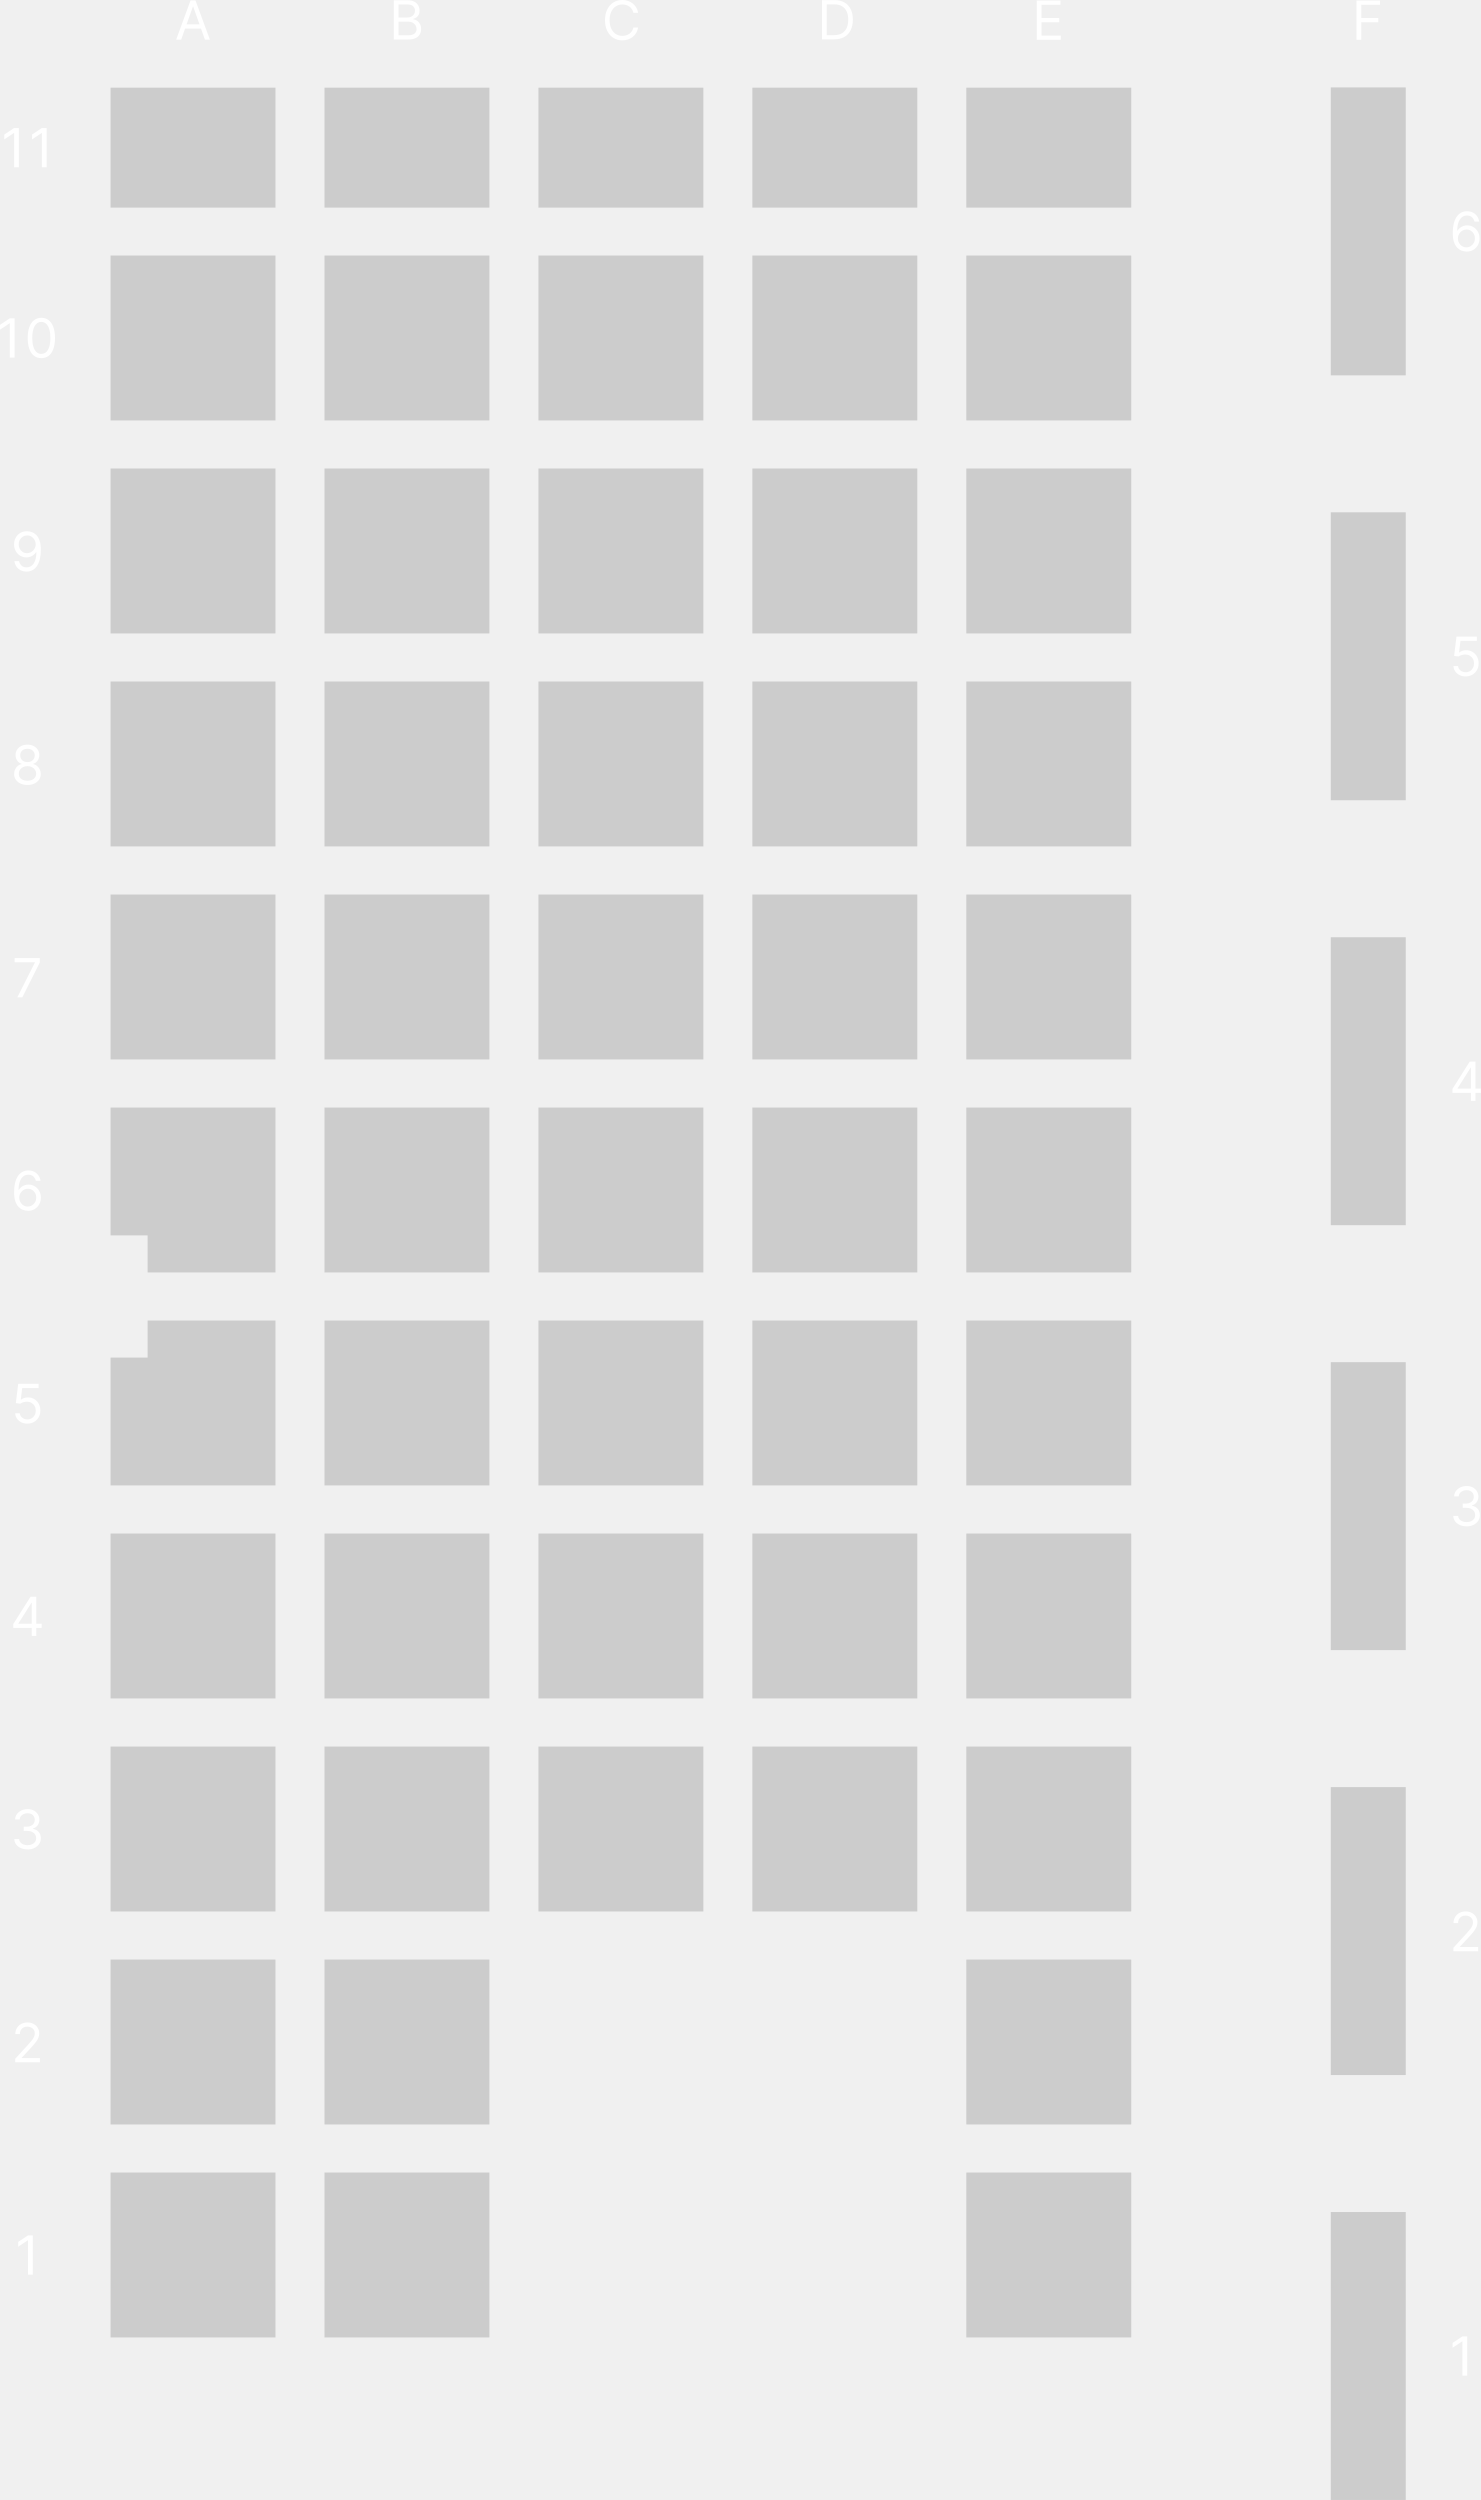
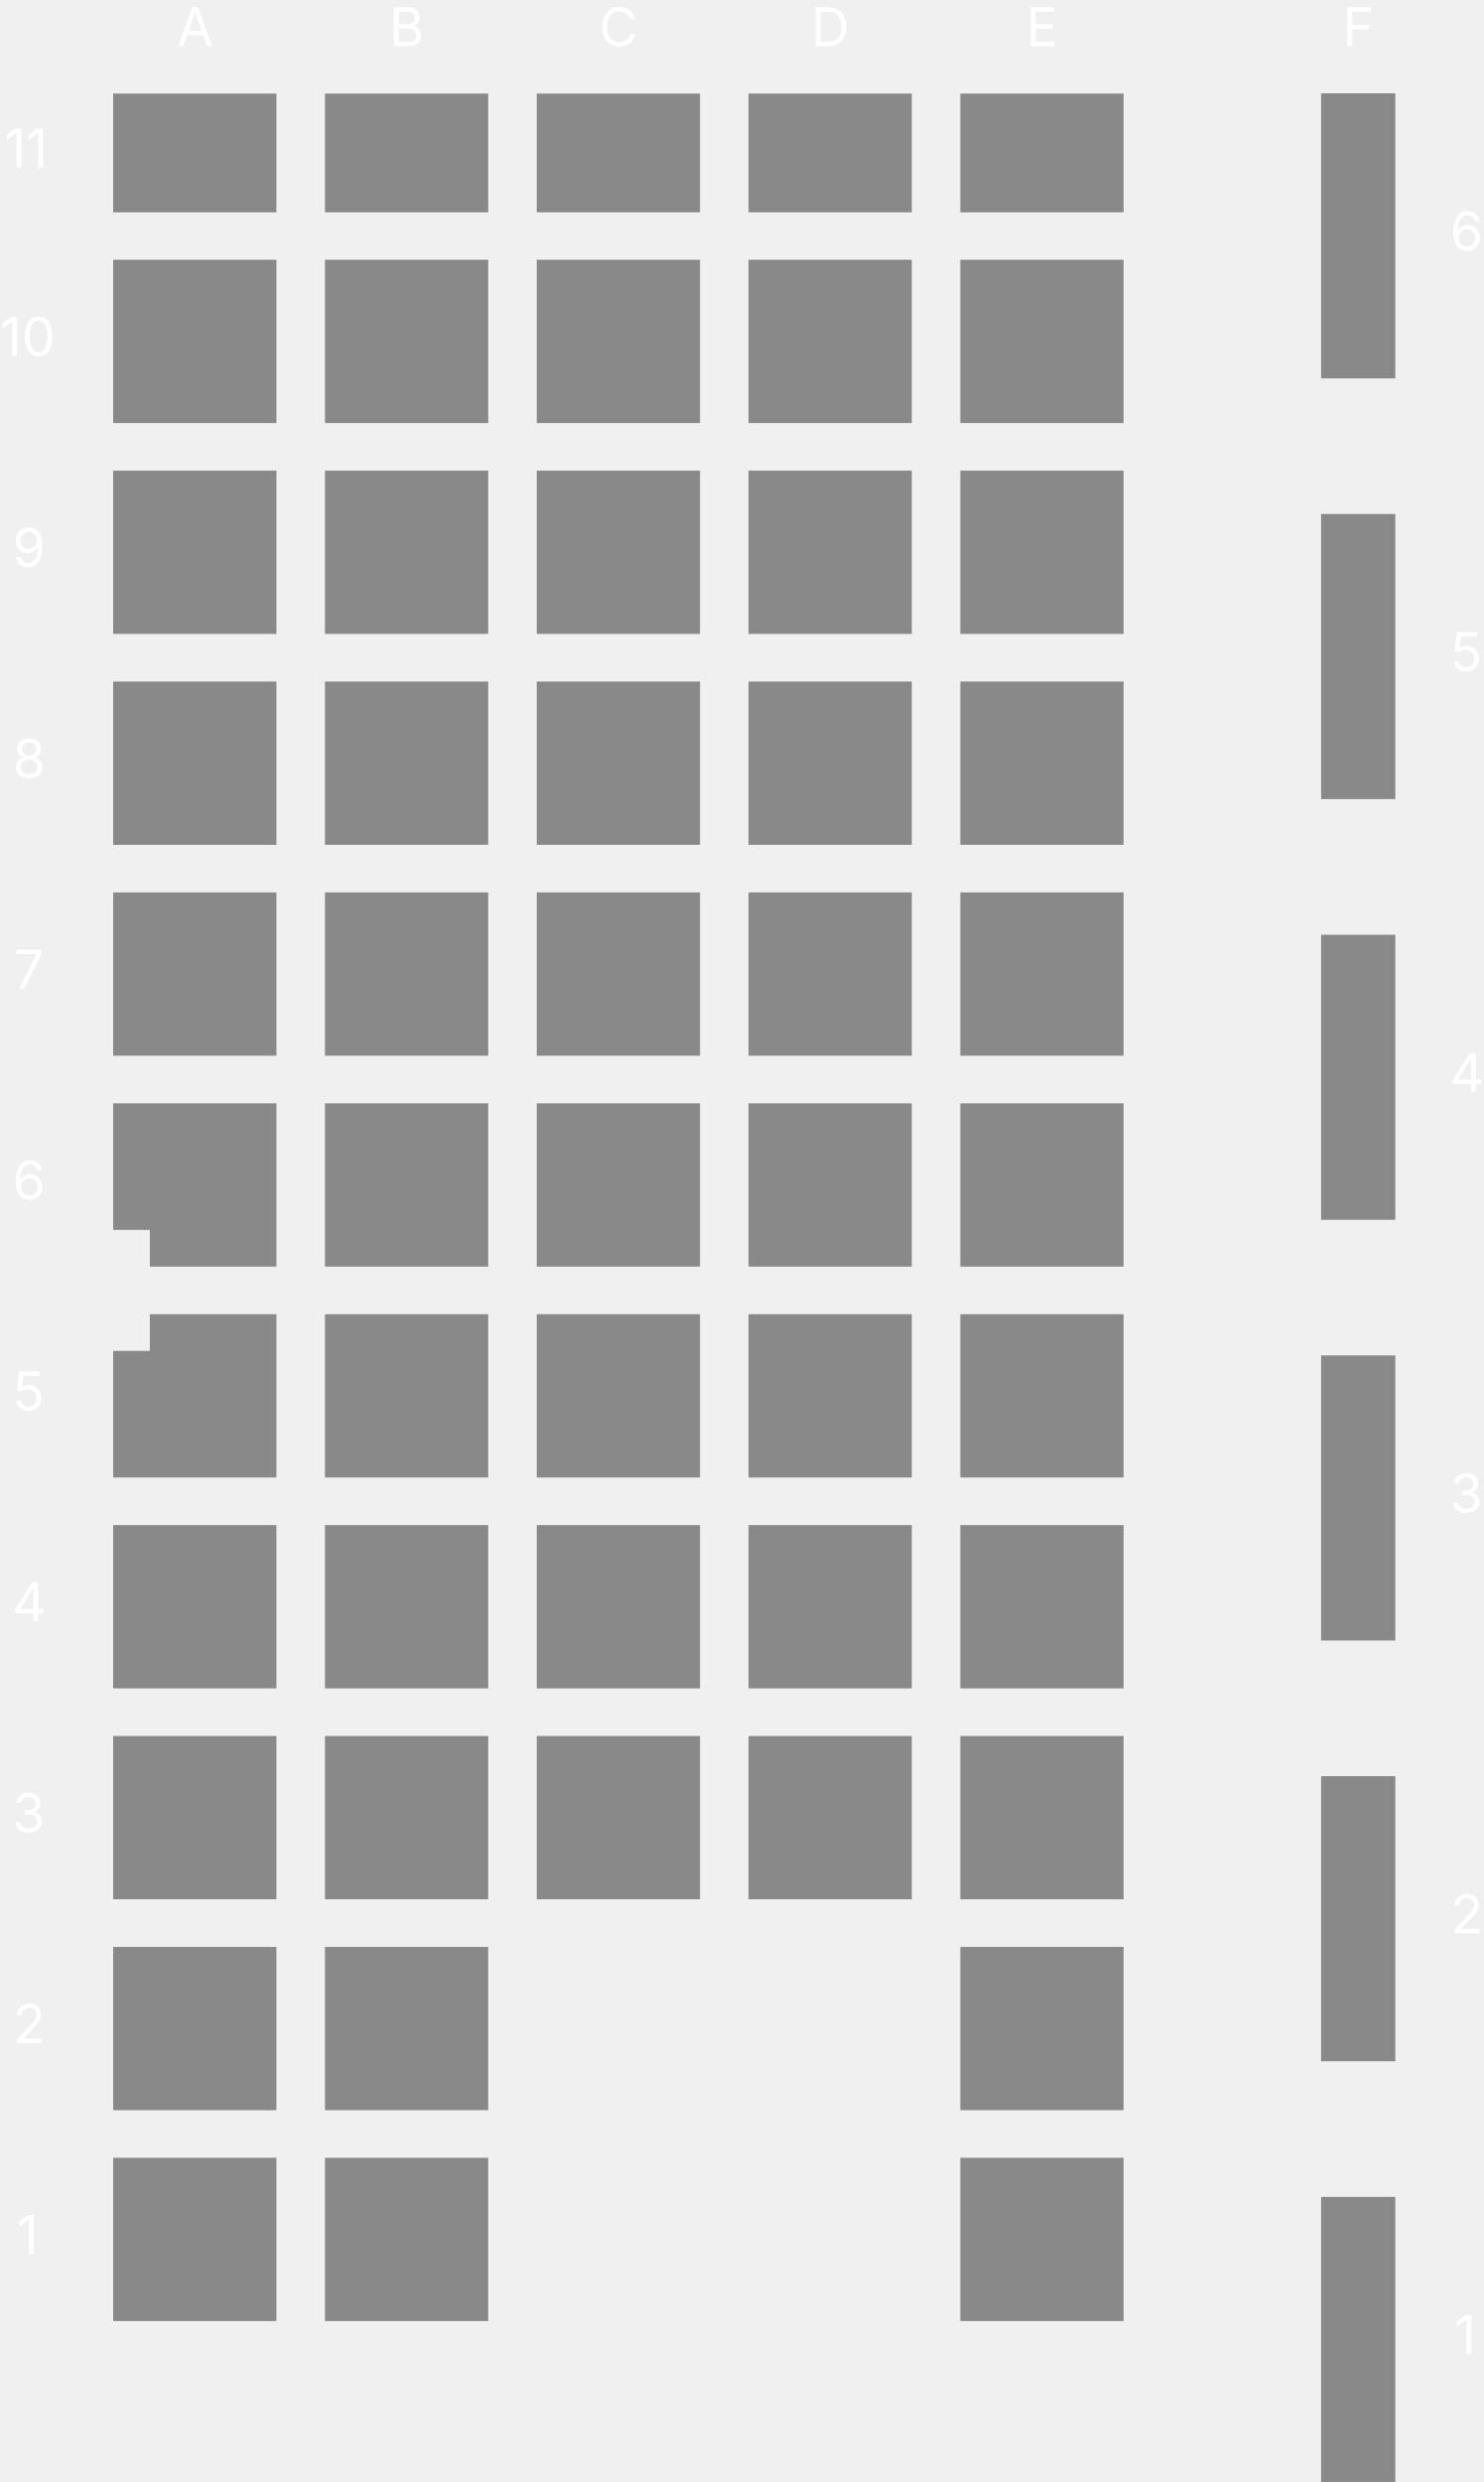
- <svg xmlns="http://www.w3.org/2000/svg" id="Layer_2" data-name="Layer 2" viewBox="0 0 493.86 833.76">
+ <svg xmlns="http://www.w3.org/2000/svg" id="Layer_2" data-name="Layer 2" viewBox="0 0 499.93 836.04">
  <g id="Square">
-     <rect id="A10" x="36.87" y="85.22" width="55" height="55" style="fill: #ccc;" />
-     <rect id="A11" x="36.87" y="29.24" width="55" height="40" style="fill: #ccc;" />
-     <rect id="B11" x="108.22" y="29.24" width="55" height="40" style="fill: #ccc;" />
-     <rect id="C11" x="179.57" y="29.24" width="55" height="40" style="fill: #ccc;" />
-     <rect id="D11" x="250.92" y="29.24" width="55" height="40" style="fill: #ccc;" />
-     <rect id="E11" x="322.27" y="29.24" width="55" height="40" style="fill: #ccc;" />
-     <rect id="F6" x="443.82" y="29.15" width="25" height="96.03" style="fill: #ccc;" />
-     <rect id="F5" x="443.82" y="170.86" width="25" height="96.03" style="fill: #ccc;" />
-     <rect id="F4" x="443.82" y="312.58" width="25" height="96.03" style="fill: #ccc;" />
-     <rect id="F3" x="443.82" y="454.29" width="25" height="96.03" style="fill: #ccc;" />
-     <rect id="F2" x="443.82" y="596.01" width="25" height="96.03" style="fill: #ccc;" />
-     <rect id="F1" x="443.82" y="737.72" width="25" height="96.03" style="fill: #ccc;" />
-     <rect id="B10" x="108.22" y="85.22" width="55" height="55" style="fill: #ccc;" />
-     <rect id="C10" x="179.57" y="85.22" width="55" height="55" style="fill: #ccc;" />
-     <rect id="D10" x="250.92" y="85.22" width="55" height="55" style="fill: #ccc;" />
-     <rect id="E10" x="322.27" y="85.22" width="55" height="55" style="fill: #ccc;" />
-     <rect id="A9" x="36.87" y="156.25" width="55" height="55" style="fill: #ccc;" />
-     <rect id="A8" x="36.87" y="227.29" width="55" height="55" style="fill: #ccc;" />
-     <rect id="A7" x="36.87" y="298.33" width="55" height="55" style="fill: #ccc;" />
-     <rect id="B9" x="108.22" y="156.25" width="55" height="55" style="fill: #ccc;" />
-     <rect id="C9" x="179.57" y="156.25" width="55" height="55" style="fill: #ccc;" />
-     <rect id="D9" x="250.92" y="156.25" width="55" height="55" style="fill: #ccc;" />
-     <rect id="E9" x="322.27" y="156.25" width="55" height="55" style="fill: #ccc;" />
-     <rect id="B8" x="108.22" y="227.29" width="55" height="55" style="fill: #ccc;" />
-     <rect id="C8" x="179.57" y="227.29" width="55" height="55" style="fill: #ccc;" />
-     <rect id="D8" x="250.92" y="227.29" width="55" height="55" style="fill: #ccc;" />
-     <rect id="E8" x="322.27" y="227.29" width="55" height="55" style="fill: #ccc;" />
-     <rect id="B7" x="108.22" y="298.33" width="55" height="55" style="fill: #ccc;" />
-     <rect id="C7" x="179.57" y="298.33" width="55" height="55" style="fill: #ccc;" />
-     <rect id="D7" x="250.92" y="298.33" width="55" height="55" style="fill: #ccc;" />
-     <rect id="E7" x="322.27" y="298.33" width="55" height="55" style="fill: #ccc;" />
-     <rect id="B6" x="108.22" y="369.37" width="55" height="55" style="fill: #ccc;" />
-     <rect id="C6" x="179.57" y="369.37" width="55" height="55" style="fill: #ccc;" />
-     <rect id="D6" x="250.92" y="369.37" width="55" height="55" style="fill: #ccc;" />
-     <rect id="E6" x="322.27" y="369.37" width="55" height="55" style="fill: #ccc;" />
-     <rect id="B5" x="108.22" y="440.4" width="55" height="55" style="fill: #ccc;" />
-     <rect id="C5" x="179.57" y="440.4" width="55" height="55" style="fill: #ccc;" />
-     <rect id="D5" x="250.92" y="440.4" width="55" height="55" style="fill: #ccc;" />
-     <rect id="E5" x="322.27" y="440.4" width="55" height="55" style="fill: #ccc;" />
-     <rect id="B4" x="108.22" y="511.44" width="55" height="55" style="fill: #ccc;" />
-     <rect id="C4" x="179.57" y="511.44" width="55" height="55" style="fill: #ccc;" />
-     <rect id="D4" x="250.92" y="511.44" width="55" height="55" style="fill: #ccc;" />
-     <rect id="E4" x="322.27" y="511.44" width="55" height="55" style="fill: #ccc;" />
-     <rect id="B3" x="108.22" y="582.48" width="55" height="55" style="fill: #ccc;" />
-     <rect id="B2" x="108.22" y="653.52" width="55" height="55" style="fill: #ccc;" />
-     <rect id="B1" x="108.22" y="724.55" width="55" height="55" style="fill: #ccc;" />
-     <rect id="A4" x="36.87" y="511.44" width="55" height="55" style="fill: #ccc;" />
-     <rect id="A3" x="36.87" y="582.48" width="55" height="55" style="fill: #ccc;" />
-     <rect id="A2" x="36.87" y="653.52" width="55" height="55" style="fill: #ccc;" />
-     <rect id="A1" x="36.87" y="724.55" width="55" height="55" style="fill: #ccc;" />
-     <rect id="C3" x="179.57" y="582.48" width="55" height="55" style="fill: #ccc;" />
-     <rect id="D3" x="250.92" y="582.48" width="55" height="55" style="fill: #ccc;" />
-     <rect id="E3" x="322.27" y="582.48" width="55" height="55" style="fill: #ccc;" />
-     <rect id="E2" x="322.27" y="653.52" width="55" height="55" style="fill: #ccc;" />
-     <rect id="E1" x="322.27" y="724.55" width="55" height="55" style="fill: #ccc;" />
-     <polygon id="A6" points="36.87 369.37 36.87 412.01 49.23 412.01 49.23 424.37 91.87 424.37 91.87 369.37 36.87 369.37" style="fill: #ccc;" />
-     <polygon id="A5" points="49.23 440.4 49.23 452.76 36.87 452.76 36.87 495.4 91.87 495.4 91.87 440.4 49.23 440.4" style="fill: #ccc;" />
-     <g id="Number">
-       <path d="m60.41,13.23h-1.66L63.55.13h1.64l4.81,13.09h-1.66l-3.91-11.02h-.1l-3.91,11.02Zm.61-5.11h6.7v1.41h-6.7v-1.41Z" style="fill: #fff;" />
-       <g>
-         <path d="m6.3,42.7v13.09h-1.59v-11.43h-.08l-3.2,2.12v-1.61l3.27-2.17h1.59Z" style="fill: #fff;" />
-         <path d="m15.56,42.7v13.09h-1.59v-11.43h-.08l-3.2,2.12v-1.61l3.27-2.17h1.59Z" style="fill: #fff;" />
-       </g>
-       <g>
-         <path d="m4.86,106.17v13.09h-1.59v-11.43h-.08l-3.2,2.12v-1.61l3.27-2.17h1.59Z" style="fill: #fff;" />
-         <path d="m13.79,119.44c-.96,0-1.78-.26-2.46-.79s-1.2-1.29-1.55-2.29-.54-2.22-.54-3.64.18-2.62.54-3.63c.36-1,.88-1.77,1.56-2.3.68-.53,1.5-.8,2.45-.8s1.77.27,2.45.8c.68.53,1.2,1.3,1.56,2.3.36,1,.54,2.21.54,3.63s-.18,2.64-.54,3.64-.88,1.77-1.55,2.29-1.5.79-2.46.79Zm0-1.41c.95,0,1.7-.46,2.22-1.38.53-.92.79-2.23.79-3.94,0-1.13-.12-2.1-.36-2.9s-.59-1.4-1.04-1.82c-.45-.42-.99-.63-1.62-.63-.95,0-1.69.47-2.22,1.4s-.8,2.25-.8,3.95c0,1.13.12,2.1.36,2.89s.58,1.4,1.03,1.81c.45.41.99.62,1.63.62Z" style="fill: #fff;" />
-       </g>
-       <path d="m9.07,177.17c.54,0,1.07.11,1.61.31.54.2,1.03.53,1.47.99.44.46.8,1.09,1.07,1.89.27.8.4,1.8.4,3s-.11,2.2-.33,3.1-.53,1.66-.95,2.28c-.41.62-.91,1.09-1.5,1.41-.59.32-1.25.48-1.98.48s-1.39-.15-1.96-.44-1.04-.7-1.41-1.22c-.36-.52-.6-1.13-.7-1.82h1.56c.14.6.42,1.1.84,1.49.42.39.98.58,1.67.58,1.01,0,1.81-.44,2.39-1.32.59-.88.88-2.13.88-3.74h-.1c-.24.36-.52.67-.85.93-.33.26-.69.46-1.09.6s-.83.21-1.28.21c-.75,0-1.44-.19-2.06-.56s-1.12-.89-1.5-1.54c-.37-.65-.56-1.4-.56-2.25s.18-1.53.54-2.2c.36-.67.87-1.2,1.52-1.6.65-.4,1.42-.59,2.31-.58Zm0,1.41c-.54,0-1.02.13-1.45.4-.43.27-.77.62-1.02,1.07s-.37.95-.37,1.49.12,1.04.36,1.49.57.8.99,1.06c.42.26.9.39,1.44.39.4,0,.78-.08,1.13-.24.35-.16.66-.38.92-.66.26-.28.47-.6.62-.95.15-.36.22-.73.22-1.12,0-.51-.12-.99-.37-1.44-.25-.45-.58-.81-1.01-1.09-.43-.28-.92-.42-1.46-.42Z" style="fill: #fff;" />
-       <path d="m9.16,261.79c-.88,0-1.65-.16-2.32-.47-.67-.31-1.19-.75-1.57-1.3-.38-.55-.56-1.18-.56-1.89,0-.55.1-1.07.33-1.54.22-.47.53-.86.91-1.18.39-.32.82-.52,1.29-.6v-.08c-.63-.16-1.12-.51-1.5-1.06-.37-.54-.55-1.16-.55-1.86,0-.67.16-1.26.5-1.78.34-.52.81-.94,1.41-1.24.6-.3,1.28-.45,2.05-.45s1.44.15,2.03.45c.6.3,1.07.72,1.41,1.24.34.52.52,1.12.52,1.78,0,.69-.19,1.31-.57,1.86-.37.54-.87.9-1.48,1.06v.08c.47.09.9.29,1.28.6.38.32.68.71.91,1.18.23.47.34.98.35,1.54,0,.71-.19,1.34-.57,1.89-.38.55-.9.98-1.57,1.3-.67.31-1.44.47-2.31.47Zm0-1.41c.59,0,1.1-.1,1.53-.29.43-.19.76-.46,1-.81s.35-.76.36-1.23c0-.49-.13-.93-.38-1.31-.25-.38-.59-.68-1.03-.9-.43-.22-.93-.33-1.48-.33s-1.06.11-1.49.33c-.44.22-.78.52-1.03.9-.25.38-.37.82-.37,1.31,0,.47.11.88.34,1.23s.57.62,1,.81c.43.19.95.29,1.55.29Zm0-6.21c.47,0,.89-.09,1.25-.28s.65-.45.86-.79c.21-.34.32-.73.32-1.18,0-.44-.11-.83-.31-1.16-.2-.33-.49-.59-.85-.77s-.78-.27-1.27-.27-.92.09-1.28.27c-.37.18-.65.44-.85.77-.2.33-.3.72-.29,1.16,0,.45.1.85.3,1.18.21.34.49.6.86.79.37.19.79.28,1.27.28Z" style="fill: #fff;" />
-       <path d="m5.78,332.61l5.85-11.58v-.1h-6.75v-1.41h8.39v1.48l-5.83,11.61h-1.66Z" style="fill: #fff;" />
-       <path d="m9.25,403.79c-.54,0-1.07-.11-1.61-.31-.54-.2-1.03-.53-1.47-.99-.44-.47-.8-1.1-1.07-1.9-.27-.8-.4-1.8-.4-3.01s.11-2.19.33-3.08.53-1.65.95-2.27c.41-.62.91-1.08,1.5-1.4.59-.32,1.25-.48,1.98-.48s1.39.15,1.96.44,1.04.7,1.4,1.22.6,1.12.7,1.8h-1.56c-.15-.59-.43-1.08-.84-1.46-.42-.39-.97-.58-1.66-.58-1.01,0-1.81.44-2.39,1.32-.58.88-.87,2.12-.88,3.71h.1c.24-.36.52-.67.85-.93.33-.26.7-.46,1.1-.6.4-.14.82-.21,1.27-.21.75,0,1.44.19,2.06.56.62.37,1.12.89,1.5,1.54.38.65.56,1.4.56,2.25s-.18,1.55-.54,2.22c-.36.67-.87,1.2-1.52,1.6-.65.39-1.42.59-2.3.58Zm0-1.41c.54,0,1.02-.13,1.45-.4s.77-.63,1.02-1.08c.25-.45.37-.95.37-1.51s-.12-1.03-.36-1.48c-.24-.44-.57-.8-.99-1.06-.42-.26-.9-.4-1.44-.4-.4,0-.78.08-1.13.24-.35.16-.66.38-.92.66s-.47.59-.62.95c-.15.36-.22.73-.22,1.12,0,.52.12,1.01.37,1.46.25.45.58.82,1.01,1.09.43.28.92.42,1.46.42Z" style="fill: #fff;" />
-       <path d="m9.13,474.79c-.75,0-1.43-.15-2.03-.45-.6-.3-1.08-.71-1.44-1.23-.36-.52-.56-1.11-.59-1.78h1.53c.06.59.33,1.08.81,1.47.48.39,1.05.58,1.72.58.54,0,1.02-.13,1.44-.38.42-.25.75-.6.99-1.04.24-.44.36-.94.36-1.5s-.12-1.08-.37-1.53c-.25-.45-.59-.8-1.03-1.06s-.93-.39-1.49-.4c-.4,0-.81.06-1.23.18-.42.12-.77.29-1.04.48l-1.48-.18.79-6.44h6.8v1.41h-5.47l-.46,3.86h.08c.27-.21.6-.39,1.01-.53.4-.14.83-.21,1.27-.21.8,0,1.52.19,2.14.57.63.38,1.12.9,1.48,1.56.36.66.54,1.42.54,2.26s-.19,1.58-.56,2.23c-.37.65-.89,1.17-1.54,1.55s-1.39.57-2.22.57Z" style="fill: #fff;" />
-       <path d="m4.43,542.92v-1.3l5.75-9.1h.95v2.02h-.64l-4.35,6.88v.1h7.75v1.41H4.43Zm6.16,2.68v-13.09h1.51v13.09h-1.51Z" style="fill: #fff;" />
-       <path d="m9.21,616.78c-.84,0-1.59-.14-2.25-.43-.66-.29-1.18-.69-1.57-1.21-.39-.52-.6-1.12-.63-1.81h1.61c.03.42.18.79.43,1.09.26.31.59.54,1,.71.41.17.87.25,1.37.25.56,0,1.06-.1,1.5-.29s.78-.47,1.02-.82c.25-.35.37-.75.37-1.21s-.12-.91-.36-1.27c-.24-.37-.59-.66-1.05-.87-.46-.21-1.02-.31-1.69-.31h-1.05v-1.41h1.05c.52,0,.98-.09,1.37-.28s.7-.45.93-.79c.22-.34.34-.74.34-1.2s-.1-.83-.29-1.16c-.2-.33-.47-.58-.83-.77-.36-.18-.77-.28-1.26-.28-.45,0-.88.08-1.28.25s-.72.4-.97.71c-.25.31-.39.68-.41,1.12h-1.53c.03-.69.23-1.29.62-1.81.39-.52.9-.92,1.52-1.21.63-.29,1.32-.43,2.07-.43.81,0,1.5.16,2.08.49.58.33,1.02.76,1.34,1.29.31.53.47,1.11.47,1.73,0,.74-.19,1.37-.58,1.89-.39.52-.91.88-1.57,1.08v.1c.83.14,1.47.49,1.94,1.05s.7,1.26.7,2.09c0,.71-.19,1.35-.58,1.92s-.91,1.01-1.58,1.33c-.66.32-1.42.49-2.27.49Z" style="fill: #fff;" />
-       <path d="m5.06,687.78v-1.15l4.32-4.73c.51-.55.92-1.04,1.25-1.45.33-.41.57-.8.73-1.16.16-.36.24-.75.24-1.15,0-.46-.11-.86-.33-1.2-.22-.34-.52-.6-.9-.78-.38-.18-.81-.27-1.28-.27-.5,0-.94.1-1.31.31-.37.21-.66.5-.86.87-.2.37-.3.81-.3,1.3h-1.51c0-.77.18-1.44.53-2.02.35-.58.84-1.03,1.45-1.36.61-.32,1.3-.49,2.06-.49s1.45.16,2.04.49c.59.32,1.06.76,1.39,1.31.34.55.5,1.16.5,1.83,0,.48-.09.95-.26,1.41-.17.46-.47.97-.89,1.53-.42.56-1.01,1.24-1.76,2.05l-2.94,3.15v.1h6.09v1.41H5.06Z" style="fill: #fff;" />
-       <path d="m10.93,745.51v13.09h-1.59v-11.43h-.08l-3.2,2.12v-1.61l3.27-2.17h1.59Z" style="fill: #fff;" />
-       <path d="m489.05,83.89c-.54,0-1.07-.11-1.61-.31-.54-.2-1.03-.53-1.47-.99-.44-.47-.8-1.1-1.07-1.9-.27-.8-.4-1.8-.4-3.01s.11-2.19.33-3.08.53-1.65.95-2.27c.41-.62.91-1.08,1.5-1.4.59-.32,1.25-.48,1.98-.48s1.39.15,1.96.44,1.04.7,1.4,1.22.6,1.12.7,1.8h-1.56c-.15-.59-.43-1.08-.84-1.46-.42-.39-.97-.58-1.66-.58-1.01,0-1.81.44-2.39,1.32-.58.88-.87,2.12-.88,3.71h.1c.24-.36.52-.67.85-.93.33-.26.7-.46,1.1-.6.4-.14.82-.21,1.27-.21.75,0,1.44.19,2.06.56.62.37,1.12.89,1.5,1.54.38.65.56,1.4.56,2.25s-.18,1.55-.54,2.22c-.36.67-.87,1.2-1.52,1.6-.65.39-1.42.59-2.3.58Zm0-1.41c.54,0,1.02-.13,1.45-.4s.77-.63,1.02-1.08c.25-.45.37-.95.37-1.51s-.12-1.03-.36-1.48c-.24-.44-.57-.8-.99-1.06-.42-.26-.9-.4-1.44-.4-.4,0-.78.08-1.13.24-.35.16-.66.38-.92.66s-.47.59-.62.95c-.15.36-.22.73-.22,1.12,0,.52.12,1.01.37,1.46.25.45.58.82,1.01,1.09.43.28.92.42,1.46.42Z" style="fill: #fff;" />
-       <path d="m488.8,225.6c-.75,0-1.43-.15-2.03-.45-.6-.3-1.08-.71-1.44-1.23s-.56-1.11-.59-1.78h1.53c.06.59.33,1.08.81,1.47.48.39,1.05.58,1.72.58.54,0,1.02-.13,1.44-.38.42-.25.75-.6.99-1.04s.36-.94.36-1.5-.12-1.08-.37-1.53c-.25-.45-.59-.8-1.03-1.06-.43-.26-.93-.39-1.49-.4-.4,0-.81.06-1.23.18-.42.13-.77.29-1.04.48l-1.48-.18.79-6.44h6.8v1.41h-5.47l-.46,3.86h.08c.27-.21.6-.39,1.01-.53.4-.14.83-.21,1.27-.21.8,0,1.52.19,2.14.57.63.38,1.12.9,1.48,1.56.36.66.54,1.41.54,2.26s-.19,1.58-.56,2.23c-.37.65-.89,1.17-1.54,1.55s-1.39.57-2.22.57Z" style="fill: #fff;" />
-       <path d="m484.4,364.46v-1.3l5.75-9.1h.95v2.02h-.64l-4.35,6.88v.1h7.75v1.41h-9.46Zm6.16,2.68v-13.09h1.51v13.09h-1.51Z" style="fill: #fff;" />
-       <path d="m489.13,509.03c-.84,0-1.59-.14-2.25-.43-.66-.29-1.18-.69-1.57-1.21-.39-.52-.6-1.12-.63-1.81h1.61c.03.42.18.79.43,1.09.26.31.59.54,1,.71.41.17.87.25,1.37.25.56,0,1.06-.1,1.5-.29s.78-.47,1.02-.82c.25-.35.37-.75.37-1.21s-.12-.91-.36-1.27c-.24-.37-.59-.66-1.05-.87-.46-.21-1.02-.31-1.69-.31h-1.05v-1.41h1.05c.52,0,.98-.09,1.37-.28s.7-.45.93-.79c.22-.34.34-.74.34-1.2s-.1-.83-.29-1.16c-.2-.33-.47-.58-.83-.77-.36-.18-.77-.28-1.26-.28-.45,0-.88.08-1.28.25s-.72.4-.97.71c-.25.31-.39.68-.41,1.12h-1.53c.03-.69.23-1.29.62-1.81.39-.52.9-.92,1.52-1.21.63-.29,1.32-.43,2.07-.43.81,0,1.5.16,2.08.49.58.33,1.02.76,1.34,1.29.31.53.47,1.11.47,1.73,0,.74-.19,1.37-.58,1.89-.39.52-.91.88-1.57,1.08v.1c.83.14,1.47.49,1.94,1.05s.7,1.26.7,2.09c0,.71-.19,1.35-.58,1.92s-.91,1.01-1.58,1.33c-.66.32-1.42.49-2.27.49Z" style="fill: #fff;" />
-       <path d="m484.71,650.75v-1.15l4.32-4.73c.51-.55.92-1.04,1.25-1.45.33-.41.57-.8.73-1.16.16-.36.24-.75.24-1.15,0-.46-.11-.86-.33-1.2-.22-.34-.52-.6-.9-.78-.38-.18-.81-.27-1.28-.27-.5,0-.94.1-1.31.31-.37.21-.66.5-.86.87-.2.37-.3.81-.3,1.3h-1.51c0-.77.18-1.44.53-2.02.35-.58.84-1.03,1.45-1.36.61-.32,1.3-.49,2.06-.49s1.45.16,2.04.49c.59.32,1.06.76,1.39,1.31.34.55.5,1.16.5,1.83,0,.48-.09.95-.26,1.41-.17.46-.47.97-.89,1.53-.42.56-1.01,1.24-1.76,2.05l-2.94,3.15v.1h6.09v1.41h-8.26Z" style="fill: #fff;" />
-       <path d="m489.31,779.2v13.09h-1.59v-11.43h-.08l-3.2,2.12v-1.61l3.27-2.17h1.59Z" style="fill: #fff;" />
-       <path d="m131.33,13.18V.09h4.58c.91,0,1.66.16,2.26.47s1.03.73,1.32,1.26c.29.53.43,1.11.43,1.75,0,.56-.1,1.03-.3,1.39-.2.37-.46.66-.78.87-.32.21-.67.37-1.04.47v.13c.4.03.8.17,1.21.42s.74.62,1.02,1.1c.27.48.41,1.06.41,1.75s-.15,1.25-.45,1.77c-.3.52-.77.94-1.41,1.25-.64.31-1.48.46-2.51.46h-4.73Zm1.58-7.34h2.94c.48,0,.91-.09,1.29-.28s.69-.45.92-.79c.23-.34.34-.74.34-1.2,0-.58-.2-1.06-.6-1.47-.4-.4-1.04-.6-1.9-.6h-2.99v4.35Zm0,5.93h3.15c1.04,0,1.77-.2,2.21-.6.44-.4.66-.89.66-1.47,0-.44-.11-.85-.34-1.23-.23-.38-.55-.68-.97-.91s-.91-.34-1.48-.34h-3.22v4.55Z" style="fill: #fff;" />
-       <path d="m212.82,4.27h-1.58c-.09-.46-.26-.86-.49-1.2-.23-.35-.51-.64-.84-.87-.33-.24-.7-.41-1.1-.53-.4-.12-.82-.18-1.25-.18-.79,0-1.51.2-2.15.6-.64.4-1.15.99-1.53,1.77-.38.78-.57,1.74-.57,2.87s.19,2.09.57,2.87c.38.78.89,1.37,1.53,1.77.64.4,1.36.6,2.15.6.44,0,.85-.06,1.25-.18.4-.12.77-.3,1.1-.53.33-.24.61-.53.84-.88.23-.35.4-.75.49-1.2h1.58c-.12.67-.34,1.27-.65,1.8-.32.53-.71.98-1.18,1.35s-.99.65-1.58.84c-.58.19-1.2.29-1.86.29-1.12,0-2.11-.27-2.98-.82s-1.55-1.32-2.05-2.33-.75-2.2-.75-3.58.25-2.57.75-3.58,1.18-1.78,2.05-2.33,1.86-.82,2.98-.82c.66,0,1.28.1,1.86.29.58.19,1.11.47,1.58.84s.86.82,1.18,1.34.53,1.13.65,1.8Z" style="fill: #fff;" />
-       <path d="m278.19,13.14h-4.04V.04h4.22c1.27,0,2.36.26,3.26.78.9.52,1.6,1.27,2.08,2.24.48.97.72,2.14.72,3.49s-.24,2.54-.73,3.52c-.49.98-1.19,1.74-2.12,2.26-.93.53-2.06.79-3.39.79Zm-2.45-1.41h2.35c1.08,0,1.98-.21,2.69-.63.71-.42,1.24-1.01,1.59-1.78.35-.77.52-1.69.52-2.75s-.17-1.97-.52-2.73c-.35-.76-.86-1.35-1.55-1.76-.69-.41-1.54-.62-2.56-.62h-2.53v10.28Z" style="fill: #fff;" />
-       <path d="m345.77,13.27V.18h7.9v1.41h-6.32v4.42h5.91v1.41h-5.91v4.45h6.42v1.41h-8Z" style="fill: #fff;" />
-       <path d="m452.39,13.27V.18h7.85v1.41h-6.26v4.42h5.68v1.41h-5.68v5.85h-1.58Z" style="fill: #fff;" />
-     </g>
+     <rect id="A10" x="38.12" y="87.5" width="55" height="55" style="fill: #898989;" />
+     <rect id="A11" x="38.12" y="31.52" width="55" height="40" style="fill: #898989;" />
+     <rect id="B11" x="109.48" y="31.52" width="55" height="40" style="fill: #898989;" />
+     <rect id="C11" x="180.83" y="31.52" width="55" height="40" style="fill: #898989;" />
+     <rect id="D11" x="252.18" y="31.52" width="55" height="40" style="fill: #898989;" />
+     <rect id="E11" x="323.53" y="31.52" width="55" height="40" style="fill: #898989;" />
+     <rect id="F6" x="445.07" y="31.43" width="25" height="96.03" style="fill: #898989;" />
+     <rect id="F5" x="445.07" y="173.14" width="25" height="96.03" style="fill: #898989;" />
+     <rect id="F4" x="445.07" y="314.86" width="25" height="96.03" style="fill: #898989;" />
+     <rect id="F3" x="445.07" y="456.57" width="25" height="96.03" style="fill: #898989;" />
+     <rect id="F2" x="445.07" y="598.29" width="25" height="96.03" style="fill: #898989;" />
+     <rect id="F1" x="445.07" y="740" width="25" height="96.03" style="fill: #898989;" />
+     <rect id="B10" x="109.48" y="87.5" width="55" height="55" style="fill: #898989;" />
+     <rect id="C10" x="180.83" y="87.5" width="55" height="55" style="fill: #898989;" />
+     <rect id="D10" x="252.18" y="87.5" width="55" height="55" style="fill: #898989;" />
+     <rect id="E10" x="323.53" y="87.5" width="55" height="55" style="fill: #898989;" />
+     <rect id="A9" x="38.12" y="158.53" width="55" height="55" style="fill: #898989;" />
+     <rect id="A8" x="38.12" y="229.57" width="55" height="55" style="fill: #898989;" />
+     <rect id="A7" x="38.12" y="300.61" width="55" height="55" style="fill: #898989;" />
+     <rect id="B9" x="109.48" y="158.53" width="55" height="55" style="fill: #898989;" />
+     <rect id="C9" x="180.83" y="158.53" width="55" height="55" style="fill: #898989;" />
+     <rect id="D9" x="252.18" y="158.53" width="55" height="55" style="fill: #898989;" />
+     <rect id="E9" x="323.53" y="158.53" width="55" height="55" style="fill: #898989;" />
+     <rect id="B8" x="109.48" y="229.57" width="55" height="55" style="fill: #898989;" />
+     <rect id="C8" x="180.83" y="229.57" width="55" height="55" style="fill: #898989;" />
+     <rect id="D8" x="252.18" y="229.57" width="55" height="55" style="fill: #898989;" />
+     <rect id="E8" x="323.53" y="229.57" width="55" height="55" style="fill: #898989;" />
+     <rect id="B7" x="109.48" y="300.61" width="55" height="55" style="fill: #898989;" />
+     <rect id="C7" x="180.83" y="300.61" width="55" height="55" style="fill: #898989;" />
+     <rect id="D7" x="252.18" y="300.61" width="55" height="55" style="fill: #898989;" />
+     <rect id="E7" x="323.53" y="300.61" width="55" height="55" style="fill: #898989;" />
+     <rect id="B6" x="109.48" y="371.65" width="55" height="55" style="fill: #898989;" />
+     <rect id="C6" x="180.83" y="371.65" width="55" height="55" style="fill: #898989;" />
+     <rect id="D6" x="252.18" y="371.65" width="55" height="55" style="fill: #898989;" />
+     <rect id="E6" x="323.53" y="371.65" width="55" height="55" style="fill: #898989;" />
+     <rect id="B5" x="109.48" y="442.68" width="55" height="55" style="fill: #898989;" />
+     <rect id="C5" x="180.83" y="442.68" width="55" height="55" style="fill: #898989;" />
+     <rect id="D5" x="252.18" y="442.68" width="55" height="55" style="fill: #898989;" />
+     <rect id="E5" x="323.53" y="442.68" width="55" height="55" style="fill: #898989;" />
+     <rect id="B4" x="109.48" y="513.72" width="55" height="55" style="fill: #898989;" />
+     <rect id="C4" x="180.83" y="513.72" width="55" height="55" style="fill: #898989;" />
+     <rect id="D4" x="252.18" y="513.72" width="55" height="55" style="fill: #898989;" />
+     <rect id="E4" x="323.53" y="513.72" width="55" height="55" style="fill: #898989;" />
+     <rect id="B3" x="109.48" y="584.76" width="55" height="55" style="fill: #898989;" />
+     <rect id="B2" x="109.48" y="655.8" width="55" height="55" style="fill: #898989;" />
+     <rect id="B1" x="109.48" y="726.83" width="55" height="55" style="fill: #898989;" />
+     <rect id="A4" x="38.12" y="513.72" width="55" height="55" style="fill: #898989;" />
+     <rect id="A3" x="38.12" y="584.76" width="55" height="55" style="fill: #898989;" />
+     <rect id="A2" x="38.12" y="655.8" width="55" height="55" style="fill: #898989;" />
+     <rect id="A1" x="38.12" y="726.83" width="55" height="55" style="fill: #898989;" />
+     <rect id="C3" x="180.83" y="584.76" width="55" height="55" style="fill: #898989;" />
+     <rect id="D3" x="252.18" y="584.76" width="55" height="55" style="fill: #898989;" />
+     <rect id="E3" x="323.53" y="584.76" width="55" height="55" style="fill: #898989;" />
+     <rect id="E2" x="323.53" y="655.8" width="55" height="55" style="fill: #898989;" />
+     <rect id="E1" x="323.53" y="726.83" width="55" height="55" style="fill: #898989;" />
+     <polygon id="A6" points="38.13 371.65 38.13 414.29 50.48 414.29 50.48 426.65 93.13 426.65 93.13 371.65 38.13 371.65" style="fill: #898989;" />
+     <polygon id="A5" points="50.48 442.68 50.48 455.04 38.13 455.04 38.13 497.68 93.13 497.68 93.13 442.68 50.48 442.68" style="fill: #898989;" />
+     <text transform="translate(59.54 15.55)" style="fill: #fff; font-family: Inter-Regular, Inter; font-size: 18.01px;">
+       <tspan x="0" y="0">A</tspan>
+     </text>
+     <text transform="translate(1.45 56.42)" style="fill: #fff; font-family: Inter-Regular, Inter; font-size: 18.01px;">
+       <tspan x="0" y="0">11</tspan>
+     </text>
+     <text transform="translate(0 119.89)" style="fill: #fff; font-family: Inter-Regular, Inter; font-size: 18.01px;">
+       <tspan x="0" y="0">10</tspan>
+     </text>
+     <text transform="translate(4.19 190.93)" style="fill: #fff; font-family: Inter-Regular, Inter; font-size: 18.01px;">
+       <tspan x="0" y="0">9</tspan>
+     </text>
+     <text transform="translate(4.26 261.97)" style="fill: #fff; font-family: Inter-Regular, Inter; font-size: 18.01px;">
+       <tspan x="0" y="0">8</tspan>
+     </text>
+     <text transform="translate(4.67 333.01)" style="fill: #fff; font-family: Inter-Regular, Inter; font-size: 18.01px;">
+       <tspan x="0" y="0">7</tspan>
+     </text>
+     <text transform="translate(4.19 404.04)" style="fill: #fff; font-family: Inter-Regular, Inter; font-size: 18.01px;">
+       <tspan x="0" y="0">6</tspan>
+     </text>
+     <text transform="translate(4.34 475.08)" style="fill: #fff; font-family: Inter-Regular, Inter; font-size: 18.01px;">
+       <tspan x="0" y="0">5</tspan>
+     </text>
+     <text transform="translate(4.03 546.12)" style="fill: #fff; font-family: Inter-Regular, Inter; font-size: 18.01px;">
+       <tspan x="0" y="0">4</tspan>
+     </text>
+     <text transform="translate(4.08 617.16)" style="fill: #fff; font-family: Inter-Regular, Inter; font-size: 18.01px;">
+       <tspan x="0" y="0">3</tspan>
+     </text>
+     <text transform="translate(4.36 688.19)" style="fill: #fff; font-family: Inter-Regular, Inter; font-size: 18.01px;">
+       <tspan x="0" y="0">2</tspan>
+     </text>
+     <text transform="translate(5.63 759.23)" style="fill: #fff; font-family: Inter-Regular, Inter; font-size: 18.01px;">
+       <tspan x="0" y="0">1</tspan>
+     </text>
+     <text transform="translate(488.53 84.34)" style="fill: #fff; font-family: Inter-Regular, Inter; font-size: 18.01px;">
+       <tspan x="0" y="0">6</tspan>
+     </text>
+     <text transform="translate(488.67 226.06)" style="fill: #fff; font-family: Inter-Regular, Inter; font-size: 18.01px;">
+       <tspan x="0" y="0">5</tspan>
+     </text>
+     <text transform="translate(488.37 367.77)" style="fill: #fff; font-family: Inter-Regular, Inter; font-size: 18.01px;">
+       <tspan x="0" y="0">4</tspan>
+     </text>
+     <text transform="translate(488.42 509.49)" style="fill: #fff; font-family: Inter-Regular, Inter; font-size: 18.01px;">
+       <tspan x="0" y="0">3</tspan>
+     </text>
+     <text transform="translate(488.7 651.2)" style="fill: #fff; font-family: Inter-Regular, Inter; font-size: 18.01px;">
+       <tspan x="0" y="0">2</tspan>
+     </text>
+     <text transform="translate(489.97 792.92)" style="fill: #fff; font-family: Inter-Regular, Inter; font-size: 18.01px;">
+       <tspan x="0" y="0">1</tspan>
+     </text>
+     <text transform="translate(131.12 15.55)" style="fill: #fff; font-family: Inter-Regular, Inter; font-size: 18.01px;">
+       <tspan x="0" y="0">B</tspan>
+     </text>
+     <text transform="translate(201.78 15.55)" style="fill: #fff; font-family: Inter-Regular, Inter; font-size: 18.01px;">
+       <tspan x="0" y="0">C</tspan>
+     </text>
+     <text transform="translate(273.2 15.55)" style="fill: #fff; font-family: Inter-Regular, Inter; font-size: 18.01px;">
+       <tspan x="0" y="0">D</tspan>
+     </text>
+     <text transform="translate(345.64 15.55)" style="fill: #fff; font-family: Inter-Regular, Inter; font-size: 18.01px;">
+       <tspan x="0" y="0">E</tspan>
+     </text>
+     <text transform="translate(452.29 15.55)" style="fill: #fff; font-family: Inter-Regular, Inter; font-size: 18.01px;">
+       <tspan x="0" y="0">F</tspan>
+     </text>
  </g>
</svg>
